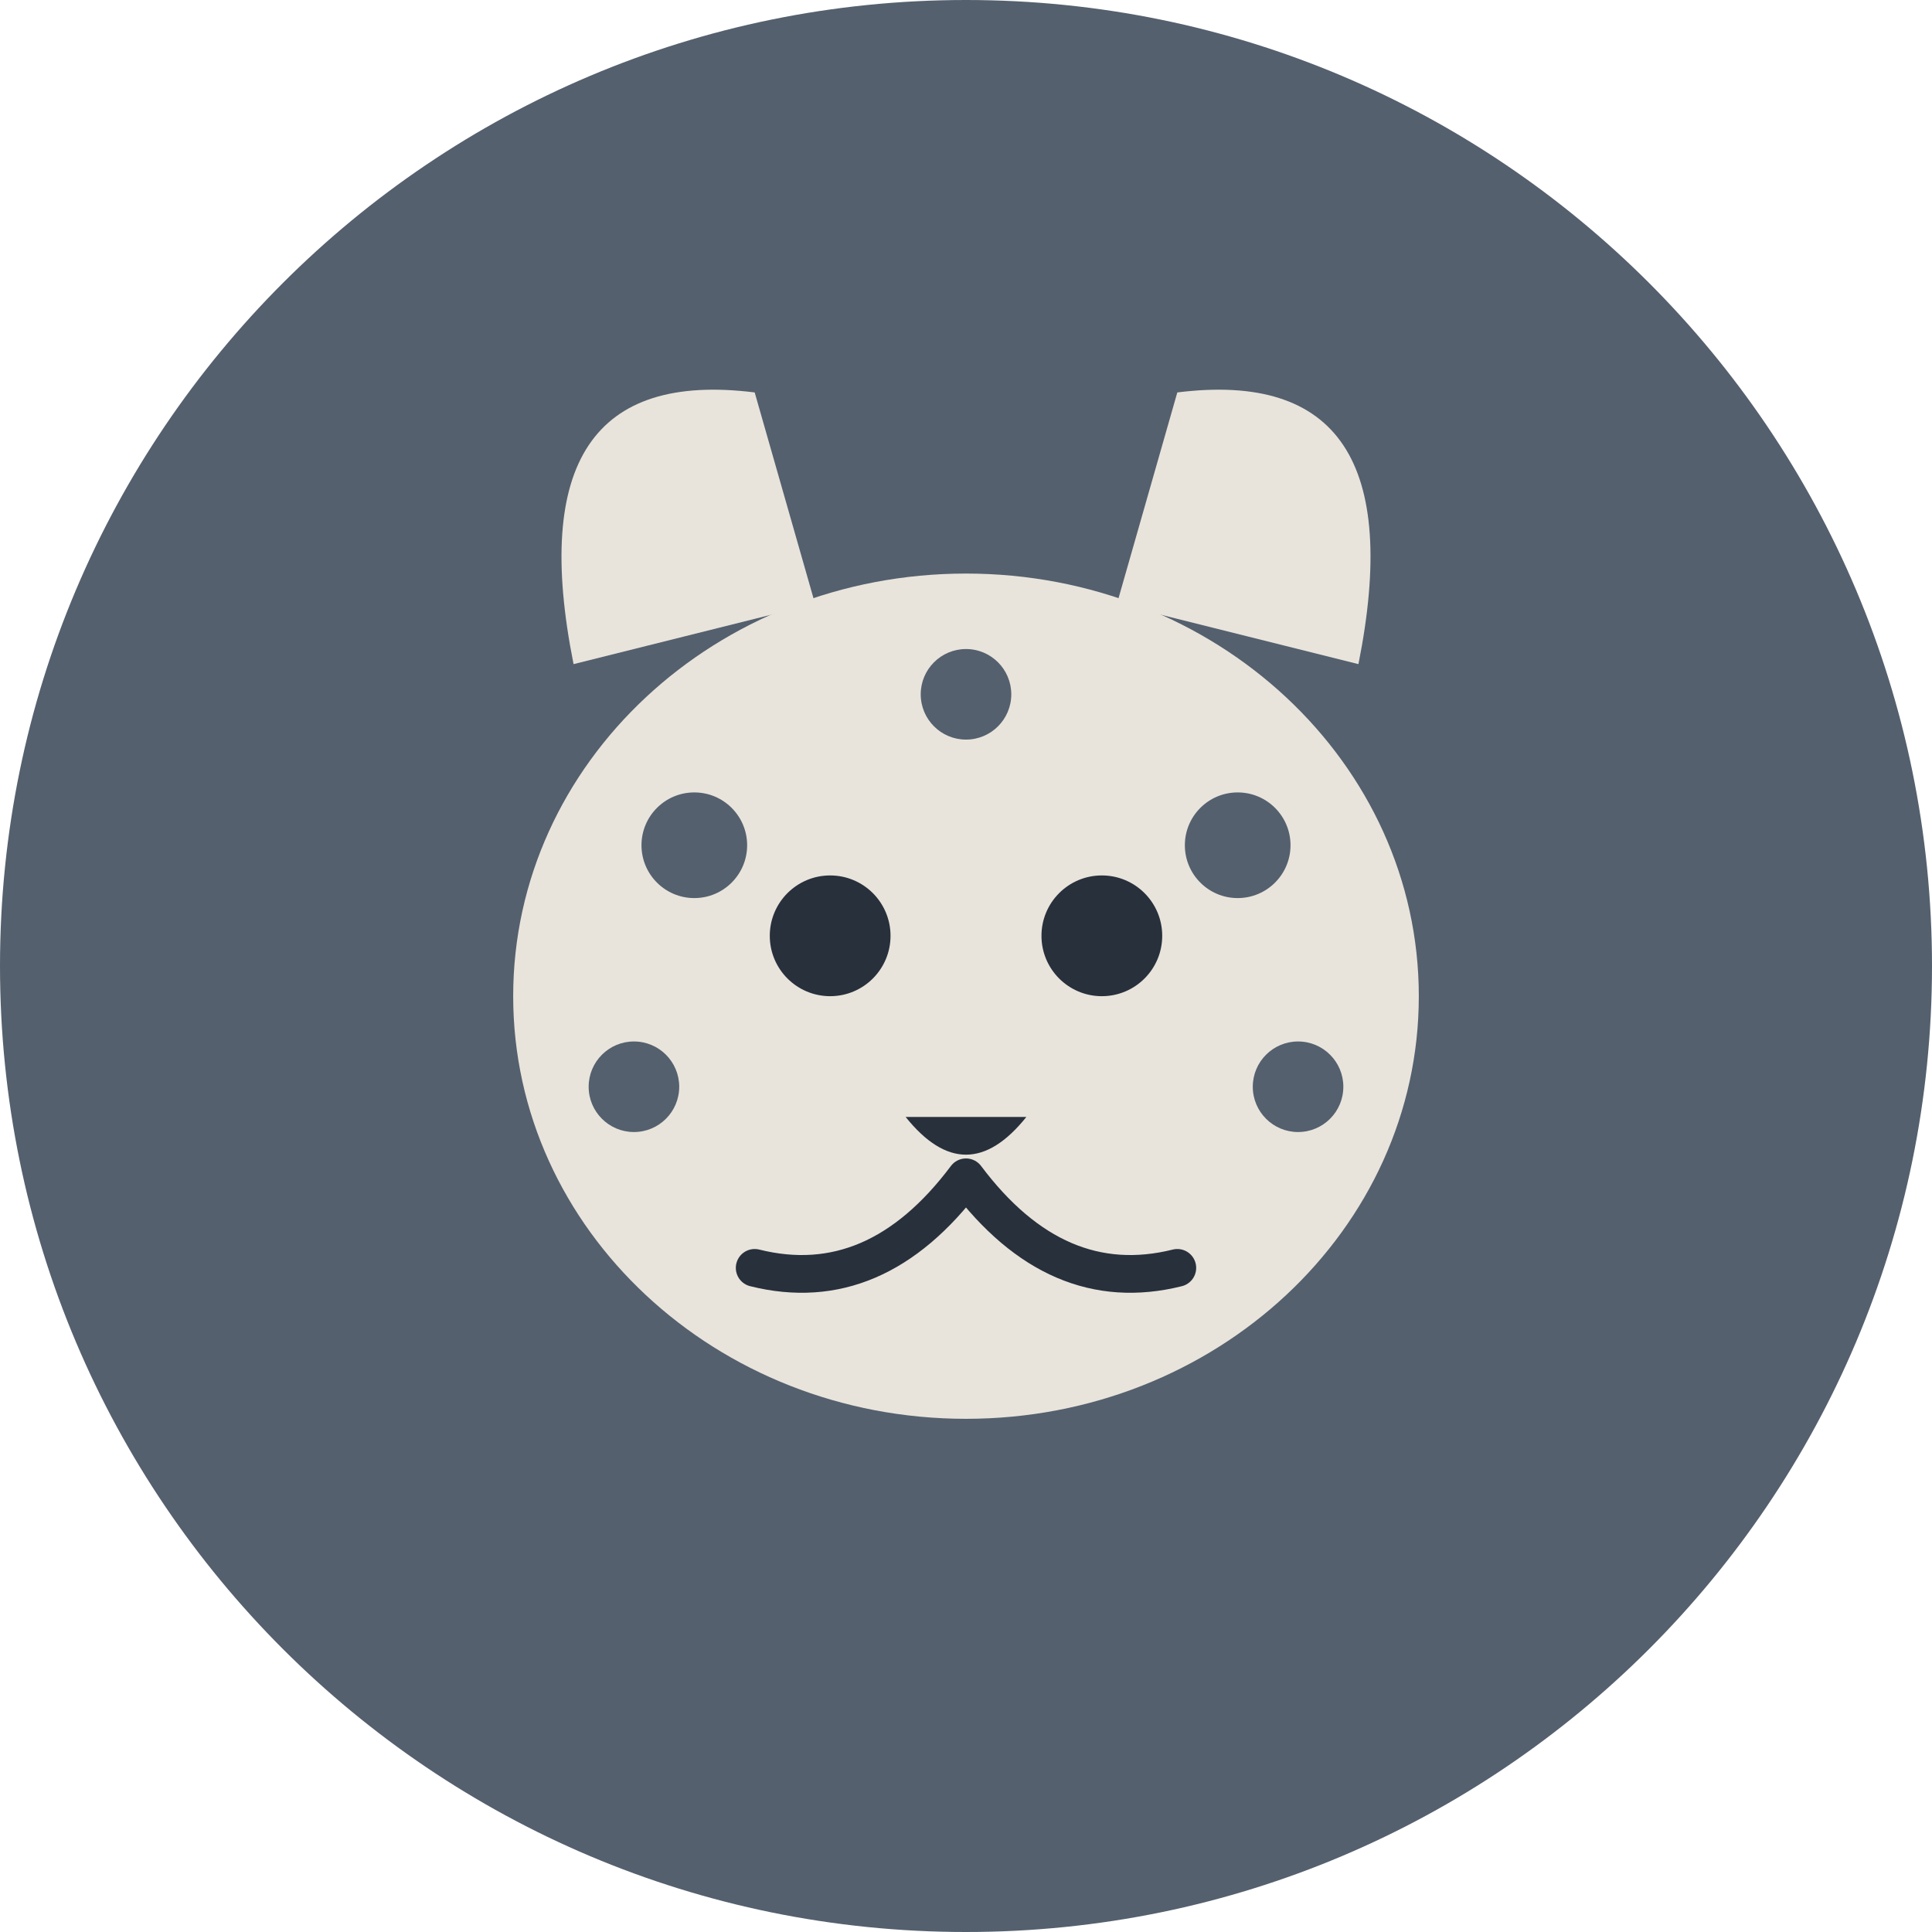
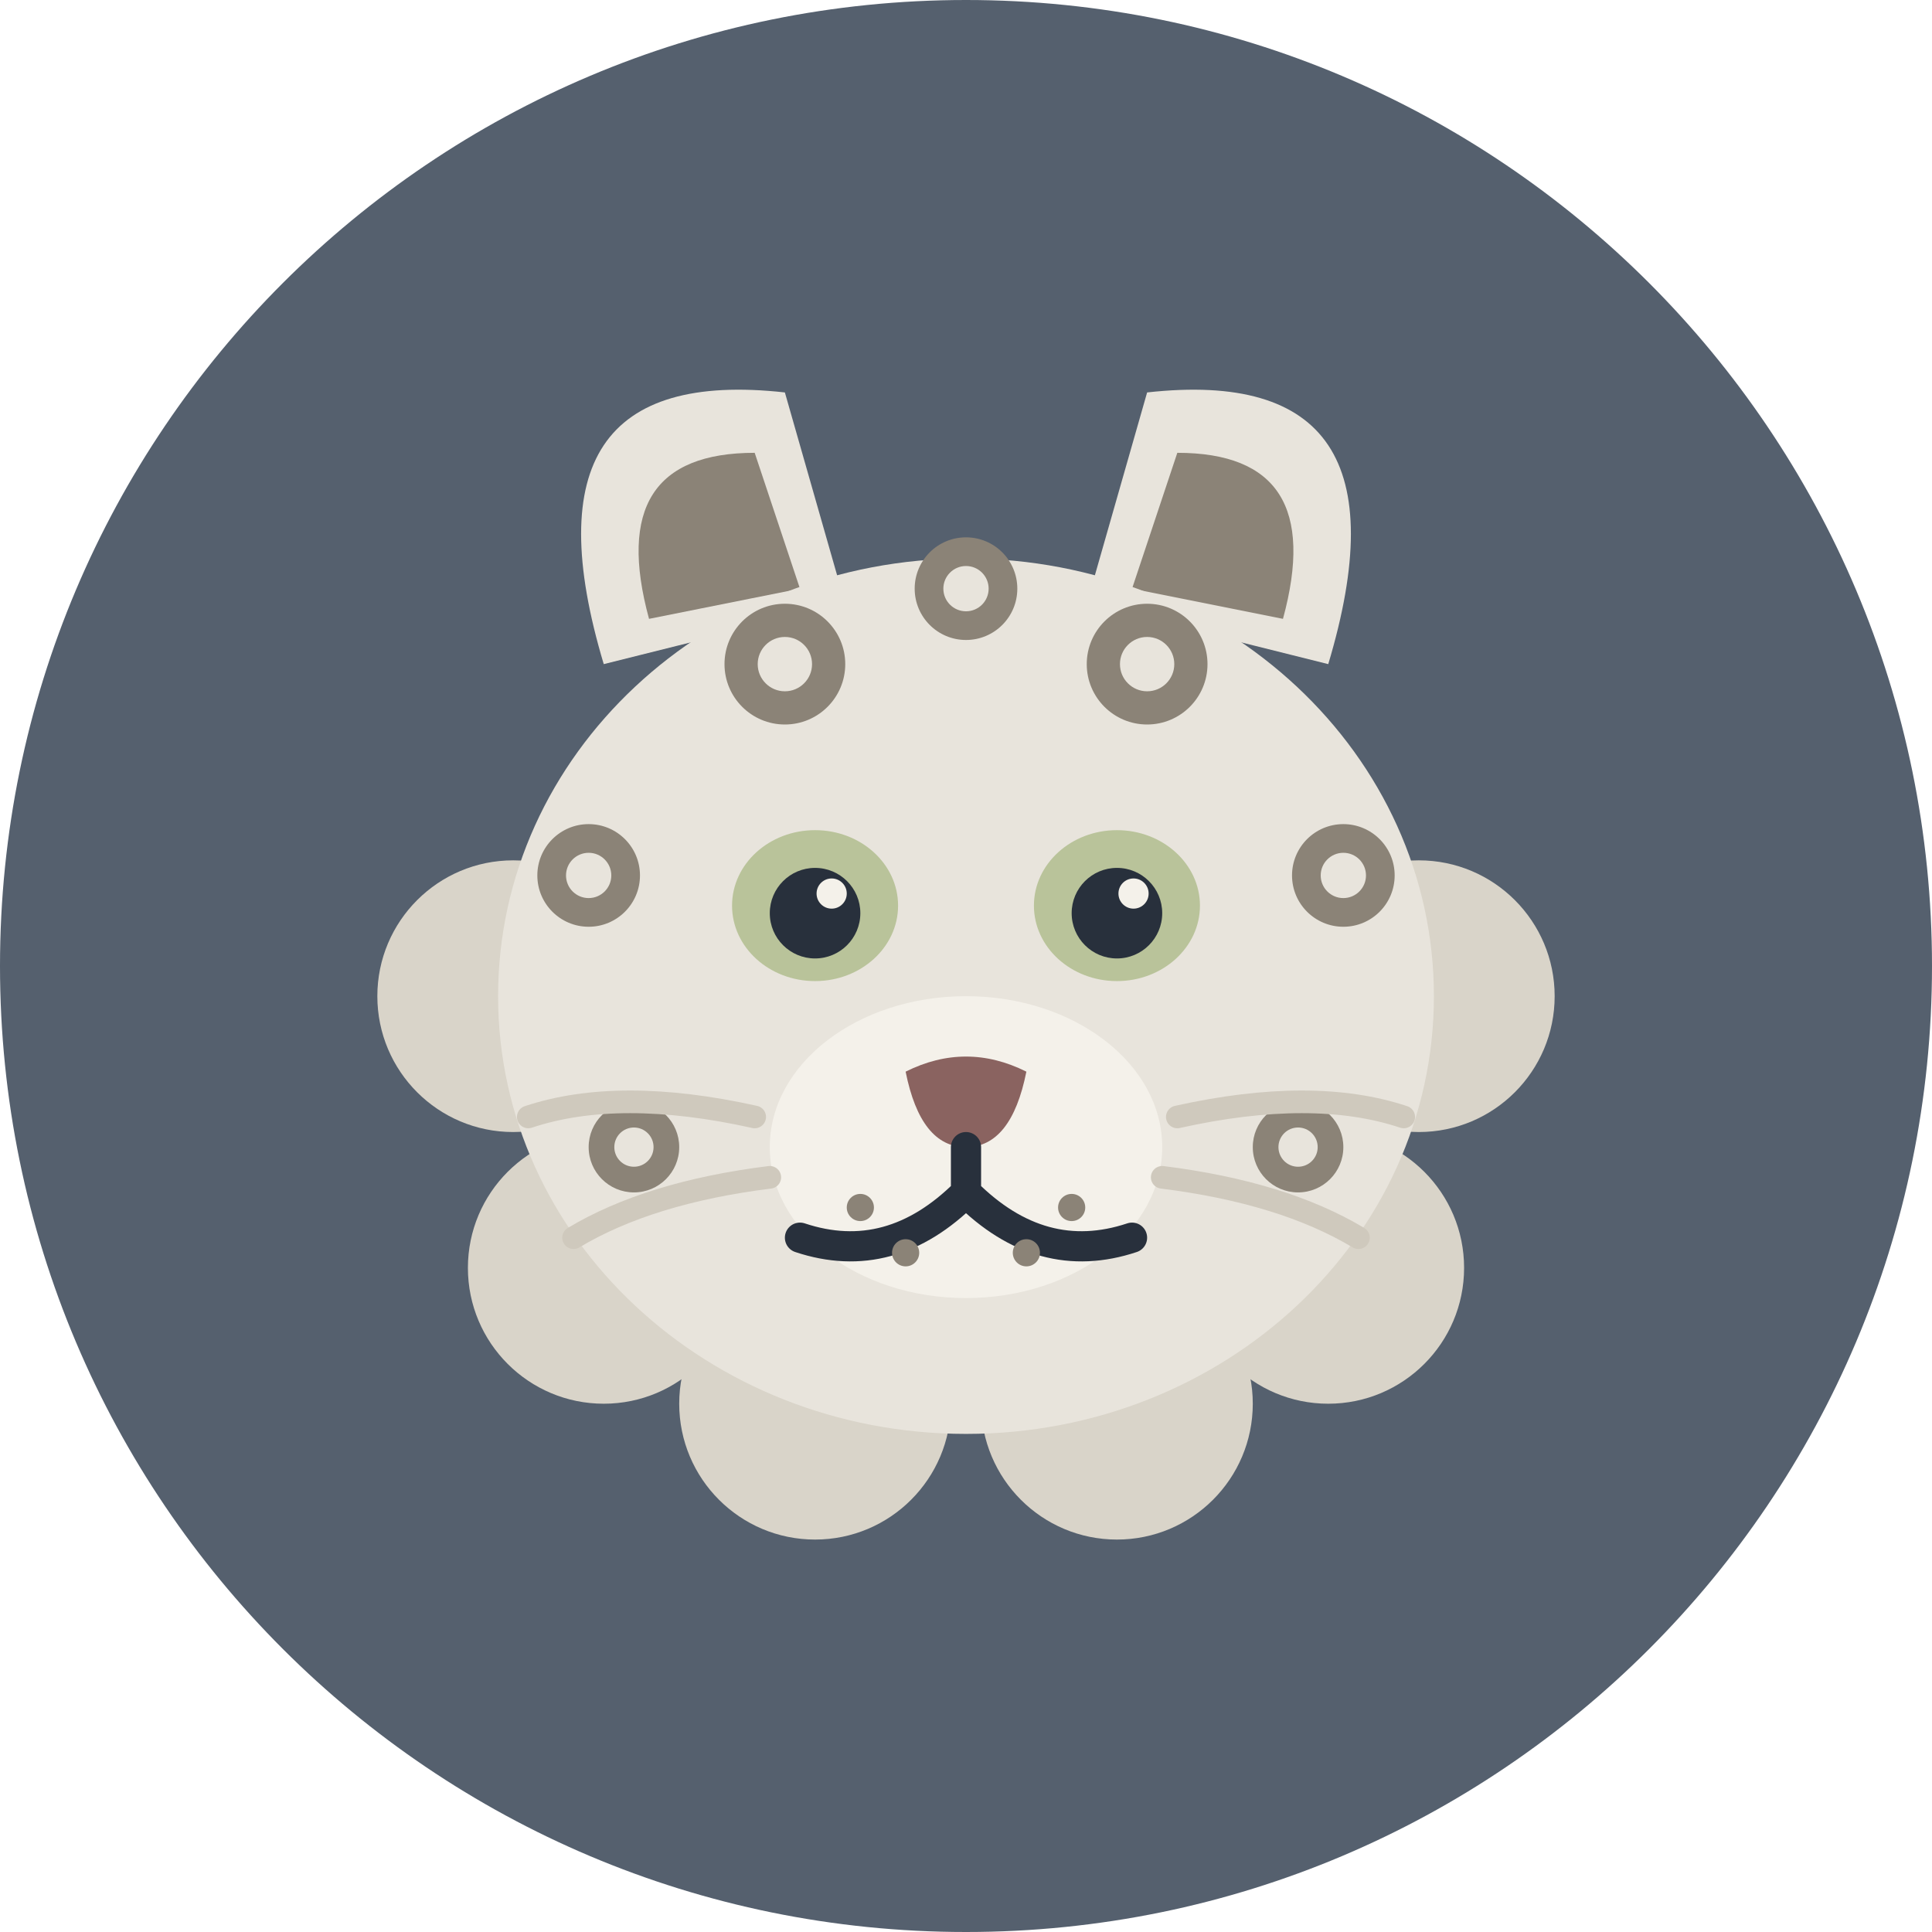
<svg xmlns="http://www.w3.org/2000/svg" viewBox="0 0 128 128">
  <circle cx="64" cy="64" r="64" fill="#55606e" />
-   <path d="M38 44 Q34 24 50 26 L54 40 Z" fill="#e8e4dc" />
-   <path d="M90 44 Q94 24 78 26 L74 40 Z" fill="#e8e4dc" />
-   <ellipse cx="64" cy="66" rx="30" ry="28" fill="#e8e4dc" />
-   <circle cx="46" cy="56" r="3.5" fill="#55606e" />
-   <circle cx="82" cy="56" r="3.5" fill="#55606e" />
-   <circle cx="64" cy="46" r="3" fill="#55606e" />
-   <circle cx="42" cy="72" r="3" fill="#55606e" />
-   <circle cx="86" cy="72" r="3" fill="#55606e" />
-   <circle cx="55" cy="62" r="4" fill="#28303c" />
-   <circle cx="73" cy="62" r="4" fill="#28303c" />
-   <path d="M60 74 Q64 79 68 74 Z" fill="#28303c" />
-   <path d="M64 78 Q58 86 50 84 M64 78 Q70 86 78 84" stroke="#28303c" stroke-width="2.5" fill="none" stroke-linecap="round" />
+   <circle cx="94" cy="66" r="9" fill="#d9d4c9" />
+   <circle cx="88" cy="84" r="9" fill="#d9d4c9" />
+   <circle cx="74" cy="93" r="9" fill="#d9d4c9" />
+   <circle cx="54" cy="93" r="9" fill="#d9d4c9" />
+   <circle cx="40" cy="84" r="9" fill="#d9d4c9" />
+   <circle cx="34" cy="66" r="9" fill="#d9d4c9" />
+   <path d="M40 44 Q34 24 52 26 L56 40 Z" fill="#e8e4dc" />
+   <path d="M43 41 Q40 30 50 30 L53 39 Z" fill="#8b8377" />
+   <path d="M88 44 Q94 24 76 26 L72 40 Z" fill="#e8e4dc" />
+   <path d="M85 41 Q88 30 78 30 L75 39 Z" fill="#8b8377" />
+   <ellipse cx="64" cy="66" rx="31" ry="29" fill="#e8e4dc" />
+   <circle cx="52" cy="44" r="4" fill="#8b8377" />
+   <circle cx="52" cy="44" r="1.8" fill="#e8e4dc" />
+   <circle cx="76" cy="44" r="4" fill="#8b8377" />
+   <circle cx="76" cy="44" r="1.8" fill="#e8e4dc" />
+   <circle cx="64" cy="39" r="3.4" fill="#8b8377" />
+   <circle cx="64" cy="39" r="1.5" fill="#e8e4dc" />
+   <circle cx="39" cy="58" r="3.4" fill="#8b8377" />
+   <circle cx="39" cy="58" r="1.5" fill="#e8e4dc" />
+   <circle cx="89" cy="58" r="3.4" fill="#8b8377" />
+   <circle cx="89" cy="58" r="1.5" fill="#e8e4dc" />
+   <circle cx="42" cy="76" r="3" fill="#8b8377" />
+   <circle cx="42" cy="76" r="1.3" fill="#e8e4dc" />
+   <circle cx="86" cy="76" r="3" fill="#8b8377" />
+   <circle cx="86" cy="76" r="1.3" fill="#e8e4dc" />
+   <ellipse cx="64" cy="76" rx="13" ry="10" fill="#f4f1ea" />
+   <path d="M60 71 Q64 69 68 71 Q67 76 64 76 Q61 76 60 71 Z" fill="#8a6360" />
+   <path d="M64 76 L64 79 M64 79 Q59 84 53 82 M64 79 Q69 84 75 82" stroke="#28303c" stroke-width="2" fill="none" stroke-linecap="round" />
+   <circle cx="57" cy="80" r="0.9" fill="#8b8377" />
+   <circle cx="60" cy="83" r="0.9" fill="#8b8377" />
+   <circle cx="71" cy="80" r="0.9" fill="#8b8377" />
+   <circle cx="68" cy="83" r="0.9" fill="#8b8377" />
+   <path d="M50 74 Q41 72 35 74 M51 78 Q43 79 38 82 M78 74 Q87 72 93 74 M77 78 Q85 79 90 82" stroke="#cfc9bd" stroke-width="1.5" fill="none" stroke-linecap="round" />
+   <ellipse cx="54" cy="60" rx="5.5" ry="5" fill="#b9c39a" />
+   <ellipse cx="74" cy="60" rx="5.5" ry="5" fill="#b9c39a" />
+   <circle cx="54" cy="60.5" r="3" fill="#28303c" />
+   <circle cx="74" cy="60.5" r="3" fill="#28303c" />
+   <circle cx="55.1" cy="59.2" r="1" fill="#f4f1ea" />
+   <circle cx="75.1" cy="59.2" r="1" fill="#f4f1ea" />
</svg>
